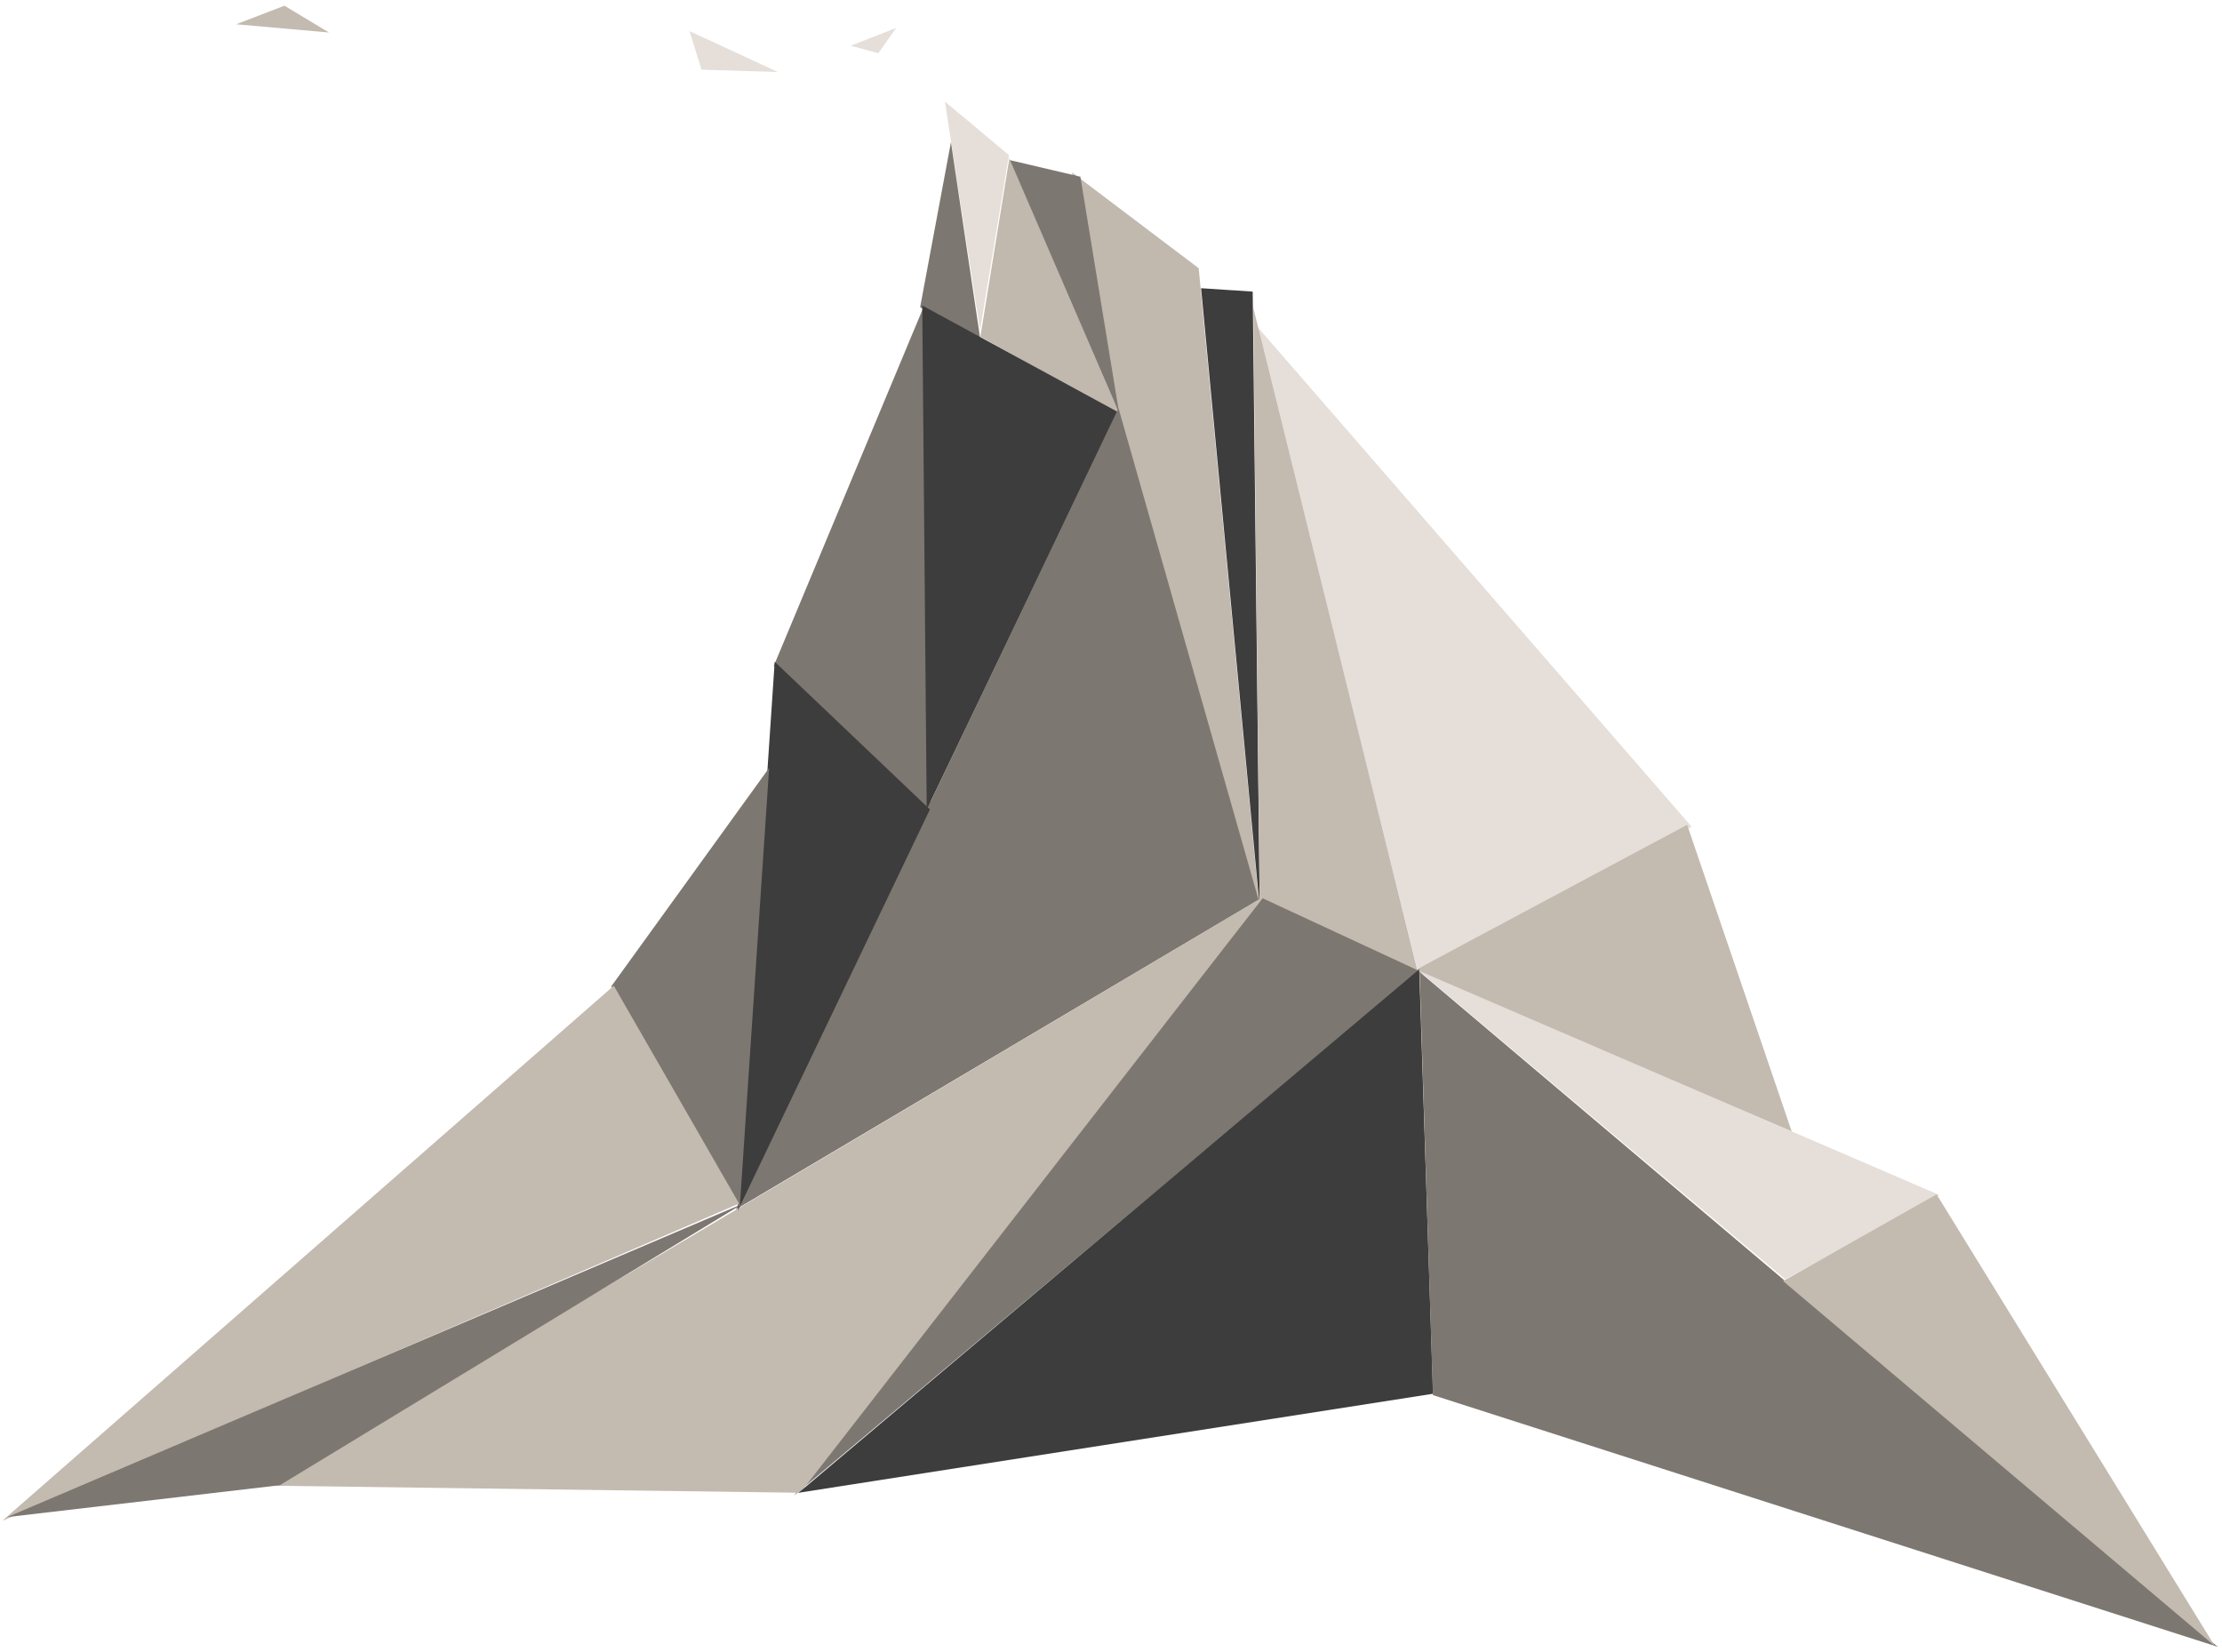
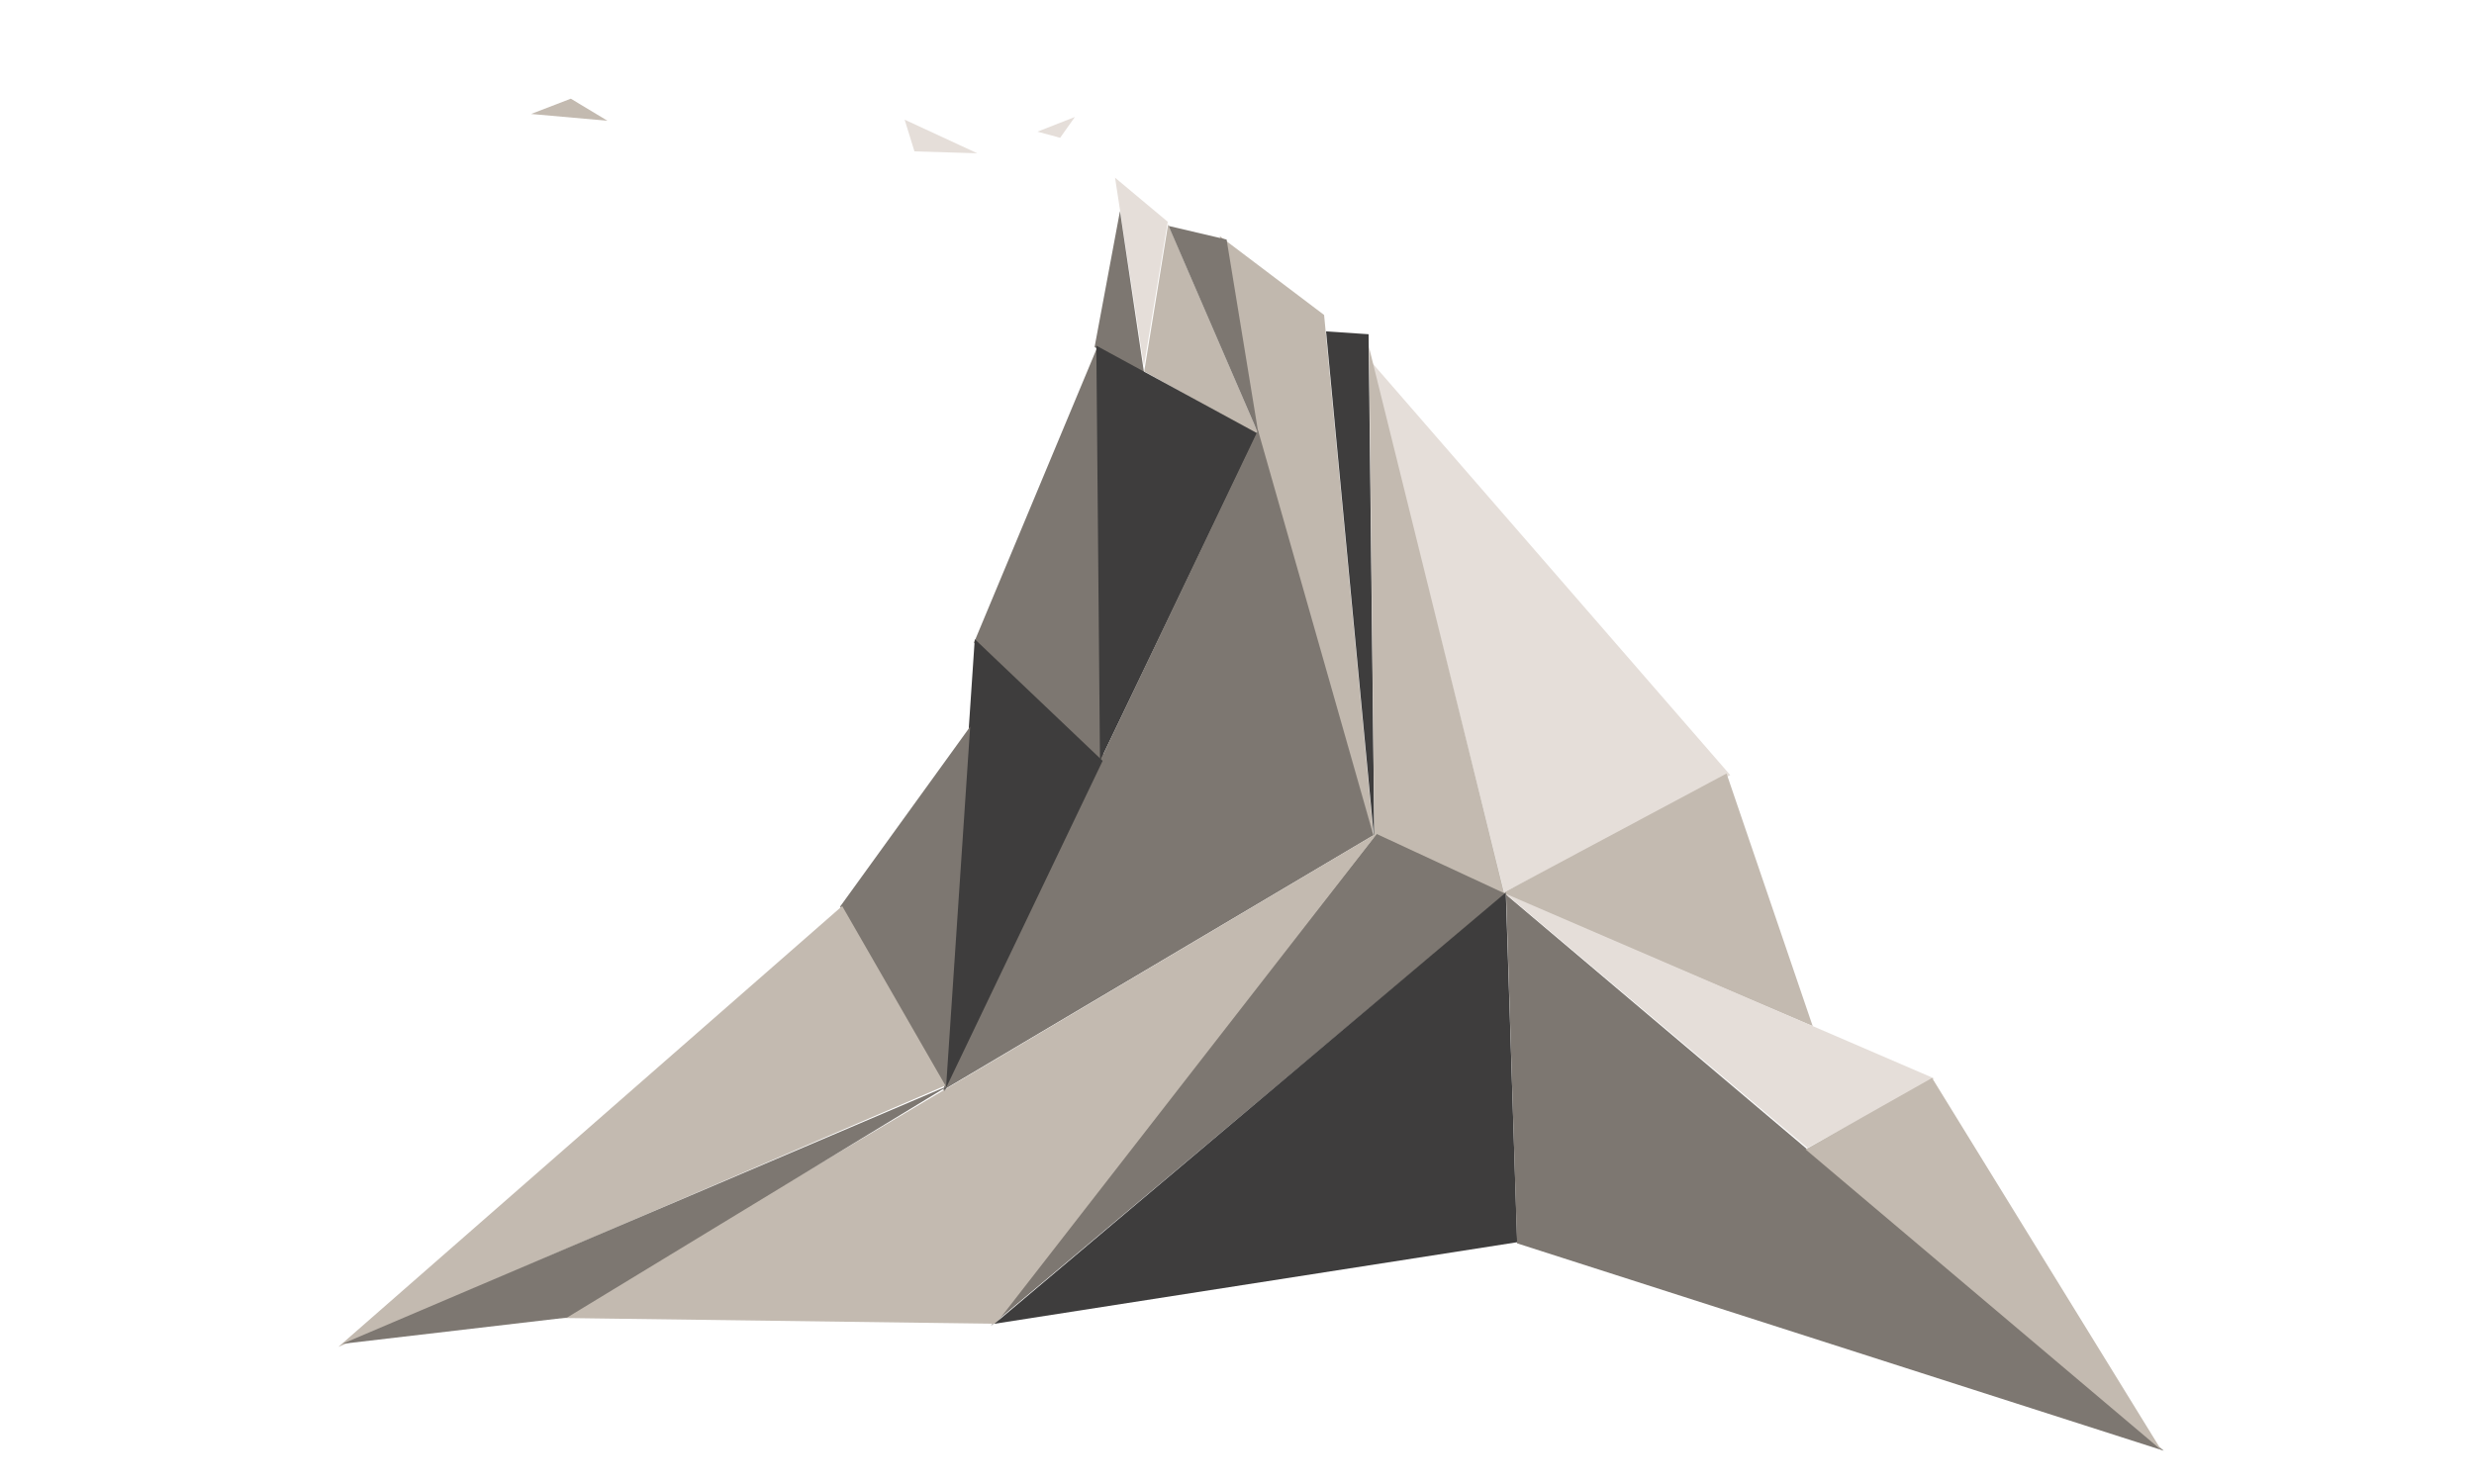
- <svg xmlns="http://www.w3.org/2000/svg" width="100%" height="100%" id="svg-bugaboo" viewBox="0 0 370 275" version="1.1">
+ <svg xmlns="http://www.w3.org/2000/svg" width="100%" height="100%" viewBox="0 0 500 300" version="1.1">
  <g id="mountain" stroke="none" stroke-width="1" fill="none" fill-rule="evenodd">
-     <polygon id="shard-1" fill="#E5DED9" points="157.355 16.926 168.004 25.834 163.189 55.004" />
-     <polygon id="shard-2" fill="#C1B8AE" points="178.517 28.727 199.602 44.67 209.662 150.519 185.988 68.619" />
-     <polygon id="shard-3" fill="#C1B8AE" points="168.074 26.371 163.25 56.07 186.472 69.058" />
-     <polygon id="shard-4" fill="#7D7771" points="158.349 23.676 153.218 51.162 163.376 57.444" />
-     <polygon id="shard-5" fill="#7D7771" points="153.728 51.291 155.031 135.453 128.84 110.919" />
-     <polygon id="shard-6" fill="#3E3D3D" points="153.569 50.874 186.111 68.6 154.311 134.851" />
-     <polygon id="shard-7" fill="#7D7771" points="168.173 26.671 179.9 29.428 186.352 68.789" />
-     <polygon id="shard-8" fill="#7D7771" points="186.248 67.98 209.57 149.859 122.525 201.426" />
-     <polygon id="shard-9" fill="#3E3D3D" points="200 48 208.594 48.565 209.763 151.054" />
-     <polygon id="shard-10" fill="#E5DED9" points="209.149 54.176 281.688 137.693 236.015 161.359" />
-     <polygon id="shard-11" fill="#C3BAB0" points="208.692 51.235 209.755 150.134 236.12 162.007" />
-     <polygon id="shard-12" fill="#C3BAB0" points="280.938 137.374 298.349 188.438 235.552 161.628" />
-     <polygon id="shard-13" fill="#7D7771" points="210.197 149.578 236.266 161.682 132.23 249.066" />
-     <polygon id="shard-14" fill="#C3BAB0" points="210.465 149.318 45.135 247.433 133.269 248.608" />
-     <polygon id="shard-15" fill="#3E3D3D" points="236.325 161.432 132.975 248.612 238.625 232.123" />
-     <polygon id="shard-16" fill="#7D7771" points="236.382 161.864 238.605 232.346 369.297 274.274" />
-     <polygon id="shard-17" fill="#E5DED9" points="236.222 161.652 322.92 199.02 297.277 213.049" />
-     <polygon id="shard-18" fill="#C3BAB0" points="296.907 213.354 368.789 274.123 322.476 198.917" />
-     <polygon id="shard-19" fill="#3E3D3D" points="154.848 134.808 122.87 201.605 129.001 110.212" />
-     <polygon id="shard-20" fill="#7D7771" points="128.074 127.892 101.792 164.268 123.185 201.042" />
-     <polygon id="shard-21" fill="#C3BAB0" points="102.208 164.166 0.387 253.281 123.073 200.449" />
-     <polygon id="shard-22" fill="#7D7771" points="123.759 200.439 1.212 252.661 46.599 247.354" />
-     <polygon id="shard-23" fill="#E5DED9" points="129.516 11.988 114.828 5.191 116.811 11.6" />
-     <polygon id="shard-24" fill="#E5DED9" points="141.676 7.615 149.232 4.652 146.252 8.857" />
-     <polygon id="shard-25" fill="#C3BAB0" points="47.365 0.949 39.326 4.041 54.773 5.412" />
+     <polygon id="shard-1" fill="#E5DED9" points="225.355 35.926 236.004 44.834 231.189 74.004" />
+     <polygon id="shard-2" fill="#C1B8AE" points="246.517 47.727 267.602 63.67 277.662 169.519 253.988 87.619" />
+     <polygon id="shard-3" fill="#C1B8AE" points="236.074 45.371 231.25 75.07 254.472 88.058" />
+     <polygon id="shard-4" fill="#7D7771" points="226.349 42.676 221.218 70.162 231.376 76.444" />
+     <polygon id="shard-5" fill="#7D7771" points="221.728 70.291 223.031 154.453 196.84 129.919" />
+     <polygon id="shard-6" fill="#3E3D3D" points="221.569 69.874 254.111 87.6 222.311 153.851" />
+     <polygon id="shard-7" fill="#7D7771" points="236.173 45.671 247.9 48.428 254.352 87.789" />
+     <polygon id="shard-8" fill="#7D7771" points="254.248 86.98 277.57 168.859 190.525 220.426" />
+     <polygon id="shard-9" fill="#3E3D3D" points="268 67 276.594 67.565 277.763 170.054" />
+     <polygon id="shard-10" fill="#E5DED9" points="277.149 73.176 349.688 156.693 304.015 180.359" />
+     <polygon id="shard-11" fill="#C3BAB0" points="276.692 70.235 277.755 169.134 304.12 181.007" />
+     <polygon id="shard-12" fill="#C3BAB0" points="348.938 156.374 366.349 207.438 303.552 180.628" />
+     <polygon id="shard-13" fill="#7D7771" points="278.197 168.578 304.266 180.682 200.23 268.066" />
+     <polygon id="shard-14" fill="#C3BAB0" points="278.465 168.318 113.135 266.433 201.269 267.608" />
+     <polygon id="shard-15" fill="#3E3D3D" points="304.325 180.432 200.975 267.612 306.625 251.123" />
+     <polygon id="shard-16" fill="#7D7771" points="304.382 180.864 306.605 251.346 437.297 293.274" />
+     <polygon id="shard-17" fill="#E5DED9" points="304.222 180.652 390.92 218.02 365.277 232.049" />
+     <polygon id="shard-18" fill="#C3BAB0" points="364.907 232.354 436.789 293.123 390.476 217.917" />
+     <polygon id="shard-19" fill="#3E3D3D" points="222.848 153.808 190.87 220.605 197.001 129.212" />
+     <polygon id="shard-20" fill="#7D7771" points="196.074 146.892 169.792 183.268 191.185 220.042" />
+     <polygon id="shard-21" fill="#C3BAB0" points="170.208 183.166 68.387 272.281 191.073 219.449" />
+     <polygon id="shard-22" fill="#7D7771" points="191.759 219.439 69.212 271.661 114.599 266.354" />
+     <polygon id="shard-23" fill="#E5DED9" points="197.516 30.988 182.828 24.191 184.811 30.6" />
+     <polygon id="shard-24" fill="#E5DED9" points="209.676 26.615 217.232 23.652 214.252 27.857" />
+     <polygon id="shard-25" fill="#C3BAB0" points="115.365 19.949 107.326 23.041 122.773 24.412" />
  </g>
</svg>
